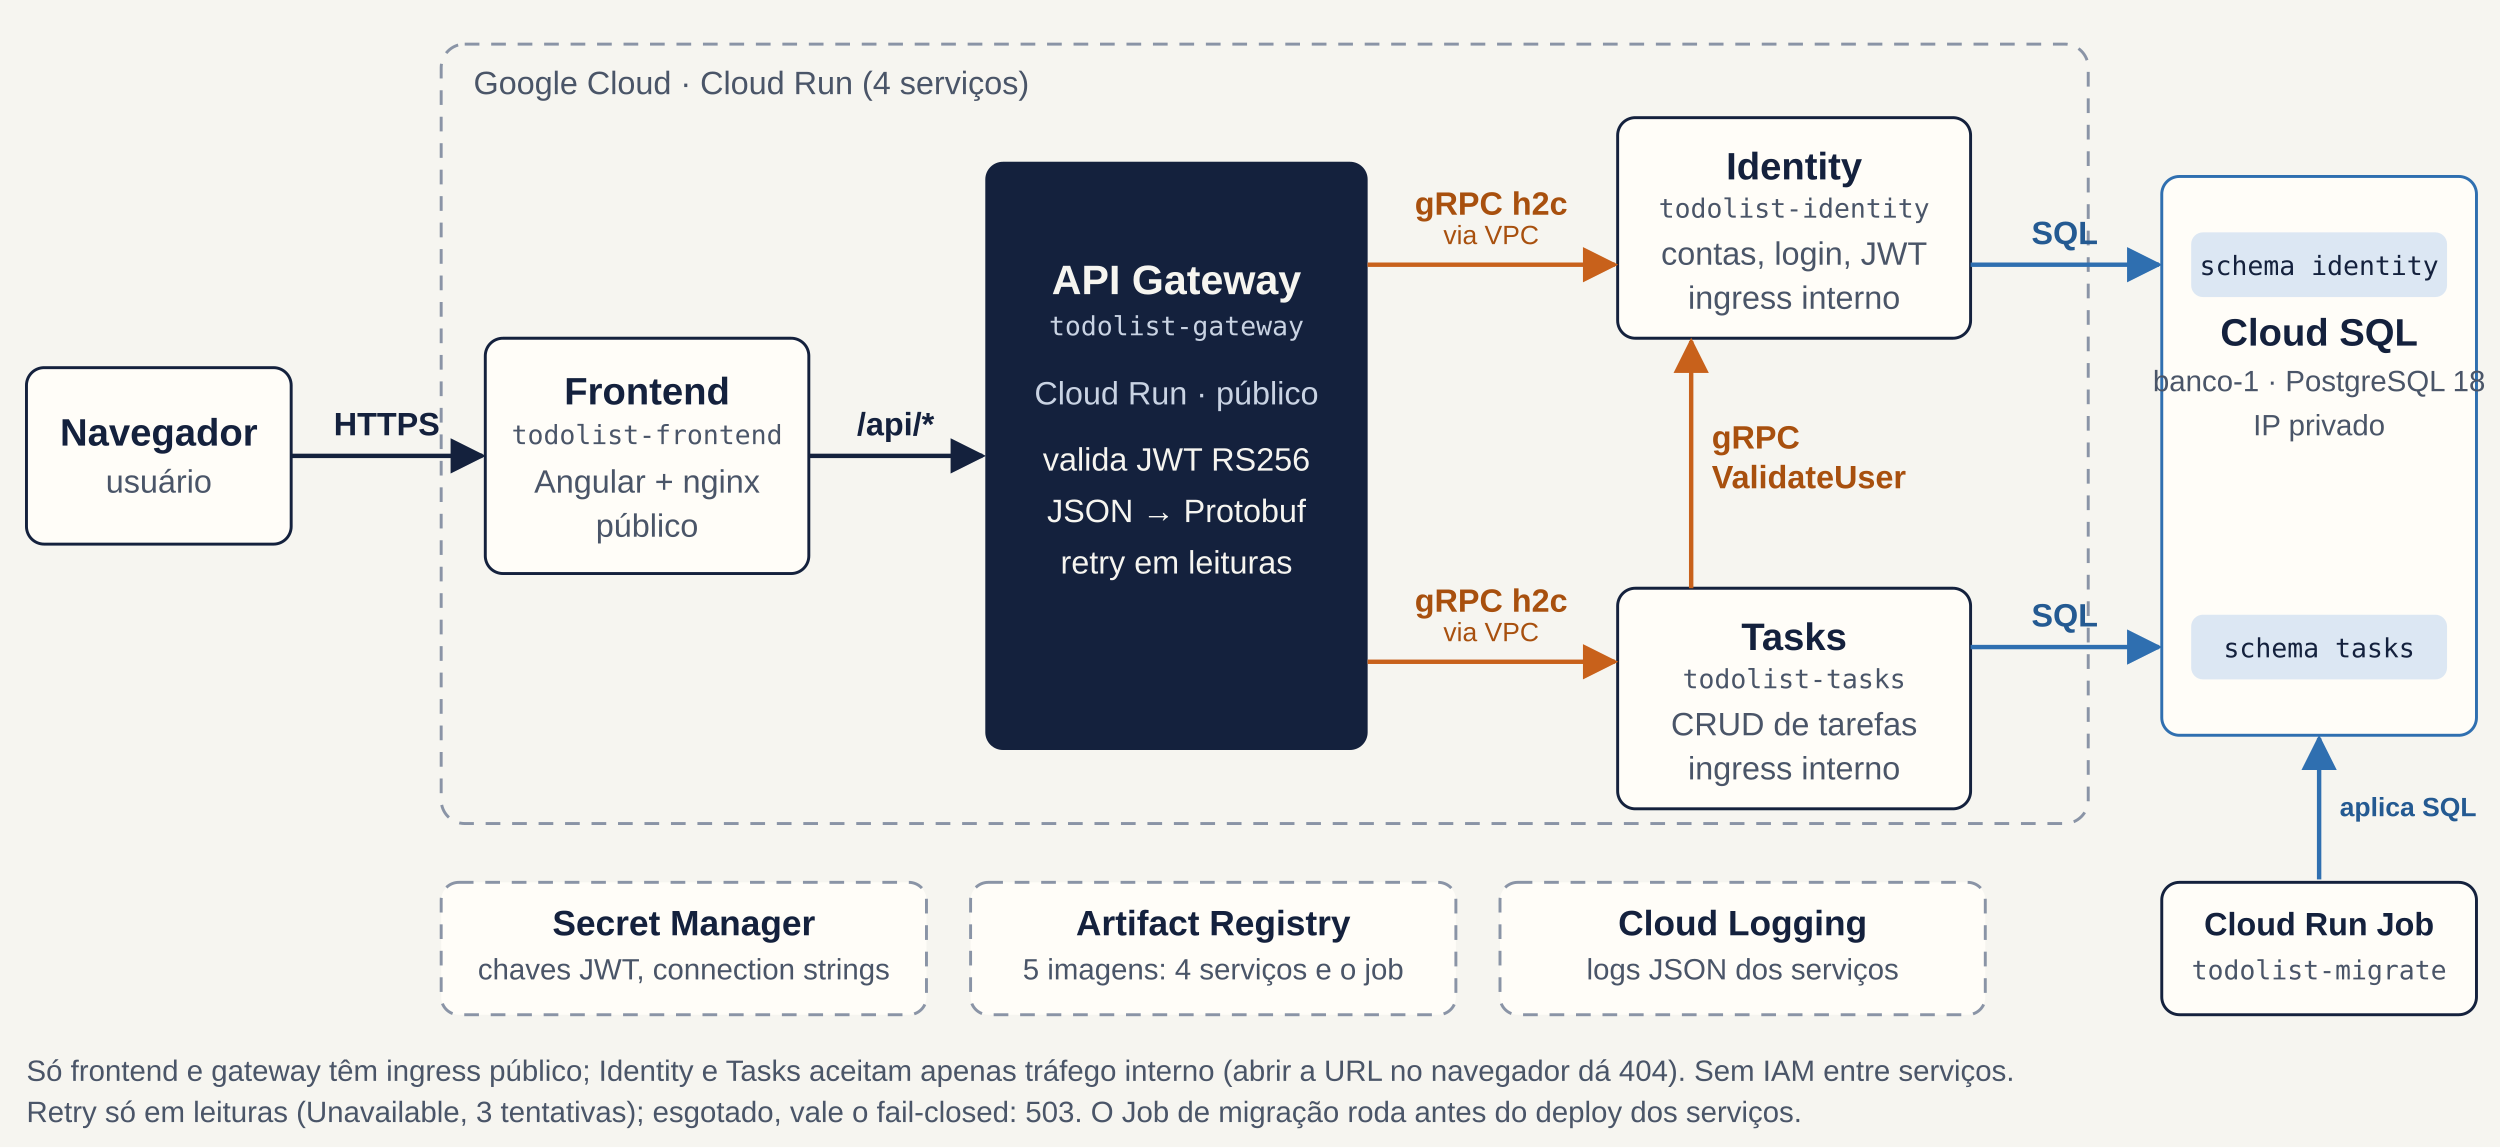
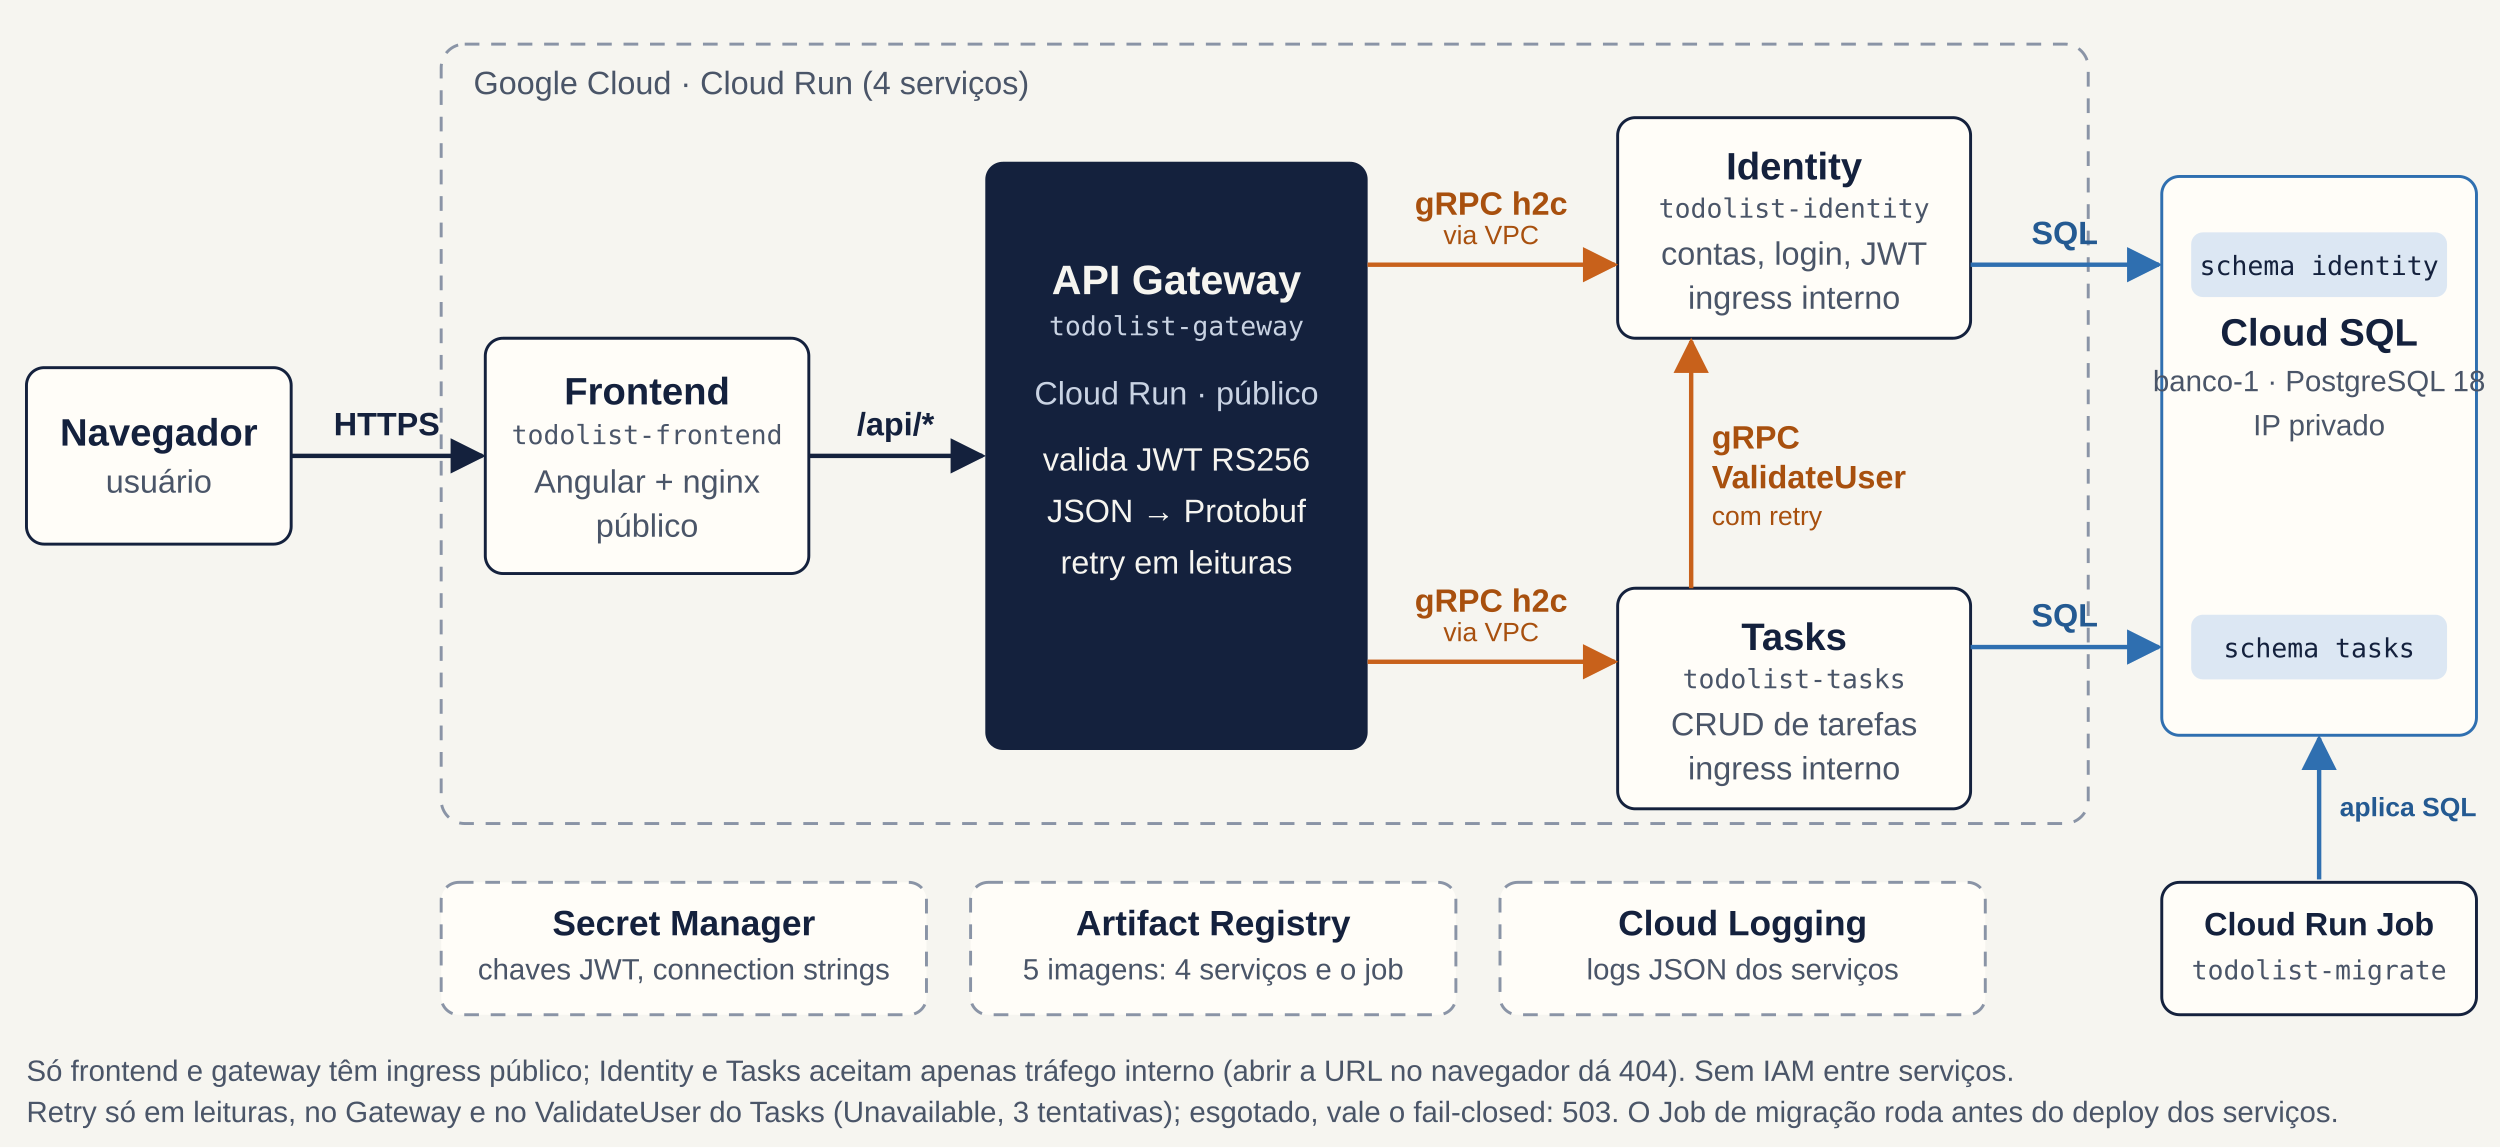
- <svg xmlns="http://www.w3.org/2000/svg" viewBox="0 0 1700 780" width="1700" height="780" role="img" aria-label="Arquitetura do TodoList distribuído no Cloud Run (T3): o navegador acessa por HTTPS o serviço público todolist-frontend, que repassa /api ao todolist-gateway, também público; o gateway chama por gRPC (h2c, via VPC, com retry nas leituras) os serviços todolist-identity e todolist-tasks, ambos com ingress interno; o tasks chama ValidateUser no identity; os dois gravam nos schemas identity e tasks do Cloud SQL banco-1 (PostgreSQL 18, IP privado). Ao lado: Secret Manager (chaves JWT e connection strings), Artifact Registry (5 imagens), Cloud Logging e o Cloud Run Job todolist-migrate, que aplica o SQL das migrations no banco.">
+ <svg xmlns="http://www.w3.org/2000/svg" viewBox="0 0 1700 780" width="1700" height="780" role="img" aria-label="Arquitetura do TodoList distribuído no Cloud Run (T3): o navegador acessa por HTTPS o serviço público todolist-frontend, que repassa /api ao todolist-gateway, também público; o gateway chama por gRPC (h2c, via VPC, com retry nas leituras) os serviços todolist-identity e todolist-tasks, ambos com ingress interno; o tasks chama ValidateUser no identity, também com retry; os dois gravam nos schemas identity e tasks do Cloud SQL banco-1 (PostgreSQL 18, IP privado). Ao lado: Secret Manager (chaves JWT e connection strings), Artifact Registry (5 imagens), Cloud Logging e o Cloud Run Job todolist-migrate, que aplica o SQL das migrations no banco.">
  <defs>
    <marker id="a-dark" viewBox="0 0 10 10" refX="9" refY="5" markerWidth="8" markerHeight="8" orient="auto-start-reverse">
      <path d="M0,0 L10,5 L0,10 z" fill="#14213D" />
    </marker>
    <marker id="a-grpc" viewBox="0 0 10 10" refX="9" refY="5" markerWidth="8" markerHeight="8" orient="auto-start-reverse">
      <path d="M0,0 L10,5 L0,10 z" fill="#C8611B" />
    </marker>
    <marker id="a-sql" viewBox="0 0 10 10" refX="9" refY="5" markerWidth="8" markerHeight="8" orient="auto-start-reverse">
      <path d="M0,0 L10,5 L0,10 z" fill="#2F6FB0" />
    </marker>
  </defs>
  <rect width="1700" height="780" fill="#F6F5F0" />
  <g font-family="IBM Plex Sans, Segoe UI, Arial, sans-serif" fill="#14213D">
    <rect x="300" y="30" width="1120" height="530" rx="16" fill="none" stroke="#8A94A6" stroke-width="2" stroke-dasharray="10 8" />
    <text x="322" y="64" font-size="22" fill="#4A5568">Google Cloud · Cloud Run (4 serviços)</text>
    <rect x="18" y="250" width="180" height="120" rx="12" fill="#FFFDF8" stroke="#14213D" stroke-width="2" />
    <text x="108" y="303" font-size="26" font-weight="700" text-anchor="middle">Navegador</text>
    <text x="108" y="335" font-size="22" fill="#4A5568" text-anchor="middle">usuário</text>
    <rect x="330" y="230" width="220" height="160" rx="12" fill="#FFFDF8" stroke="#14213D" stroke-width="2" />
    <text x="440" y="275" font-size="26" font-weight="700" text-anchor="middle">Frontend</text>
    <text x="440" y="302" font-size="18" font-family="JetBrains Mono, Consolas, monospace" fill="#4A5568" text-anchor="middle">todolist-frontend</text>
    <text x="440" y="335" font-size="22" fill="#4A5568" text-anchor="middle">Angular + nginx</text>
    <text x="440" y="365" font-size="22" fill="#4A5568" text-anchor="middle">público</text>
    <rect x="670" y="110" width="260" height="400" rx="12" fill="#14213D" />
    <text x="800" y="200" font-size="28" font-weight="700" fill="#F6F5F0" text-anchor="middle">API Gateway</text>
    <text x="800" y="228" font-size="18" font-family="JetBrains Mono, Consolas, monospace" fill="#C9D3E3" text-anchor="middle">todolist-gateway</text>
    <text x="800" y="275" font-size="22" fill="#C9D3E3" text-anchor="middle">Cloud Run · público</text>
    <text x="800" y="320" font-size="22" fill="#F6F5F0" text-anchor="middle">valida JWT RS256</text>
    <text x="800" y="355" font-size="22" fill="#F6F5F0" text-anchor="middle">JSON → Protobuf</text>
    <text x="800" y="390" font-size="22" fill="#F6F5F0" text-anchor="middle">retry em leituras</text>
    <rect x="1100" y="80" width="240" height="150" rx="12" fill="#FFFDF8" stroke="#14213D" stroke-width="2" />
    <text x="1220" y="122" font-size="26" font-weight="700" text-anchor="middle">Identity</text>
    <text x="1220" y="148" font-size="18" font-family="JetBrains Mono, Consolas, monospace" fill="#4A5568" text-anchor="middle">todolist-identity</text>
    <text x="1220" y="180" font-size="22" fill="#4A5568" text-anchor="middle">contas, login, JWT</text>
    <text x="1220" y="210" font-size="22" fill="#4A5568" text-anchor="middle">ingress interno</text>
    <rect x="1100" y="400" width="240" height="150" rx="12" fill="#FFFDF8" stroke="#14213D" stroke-width="2" />
    <text x="1220" y="442" font-size="26" font-weight="700" text-anchor="middle">Tasks</text>
    <text x="1220" y="468" font-size="18" font-family="JetBrains Mono, Consolas, monospace" fill="#4A5568" text-anchor="middle">todolist-tasks</text>
    <text x="1220" y="500" font-size="22" fill="#4A5568" text-anchor="middle">CRUD de tarefas</text>
    <text x="1220" y="530" font-size="22" fill="#4A5568" text-anchor="middle">ingress interno</text>
    <rect x="1470" y="120" width="214" height="380" rx="12" fill="#FFFDF8" stroke="#2F6FB0" stroke-width="2" />
    <text x="1577" y="235" font-size="26" font-weight="700" text-anchor="middle">Cloud SQL</text>
    <text x="1577" y="266" font-size="20" fill="#4A5568" text-anchor="middle">banco-1 · PostgreSQL 18</text>
    <text x="1577" y="296" font-size="20" fill="#4A5568" text-anchor="middle">IP privado</text>
    <rect x="1490" y="158" width="174" height="44" rx="8" fill="#DCE7F3" />
    <text x="1577" y="187" font-size="18" font-family="JetBrains Mono, Consolas, monospace" text-anchor="middle">schema identity</text>
    <rect x="1490" y="418" width="174" height="44" rx="8" fill="#DCE7F3" />
    <text x="1577" y="447" font-size="18" font-family="JetBrains Mono, Consolas, monospace" text-anchor="middle">schema tasks</text>
    <rect x="300" y="600" width="330" height="90" rx="12" fill="#FFFDF8" stroke="#8A94A6" stroke-width="2" stroke-dasharray="10 8" />
    <text x="465" y="636" font-size="24" font-weight="700" text-anchor="middle">Secret Manager</text>
    <text x="465" y="666" font-size="20" fill="#4A5568" text-anchor="middle">chaves JWT, connection strings</text>
    <rect x="660" y="600" width="330" height="90" rx="12" fill="#FFFDF8" stroke="#8A94A6" stroke-width="2" stroke-dasharray="10 8" />
    <text x="825" y="636" font-size="24" font-weight="700" text-anchor="middle">Artifact Registry</text>
    <text x="825" y="666" font-size="20" fill="#4A5568" text-anchor="middle">5 imagens: 4 serviços e o job</text>
    <rect x="1020" y="600" width="330" height="90" rx="12" fill="#FFFDF8" stroke="#8A94A6" stroke-width="2" stroke-dasharray="10 8" />
    <text x="1185" y="636" font-size="24" font-weight="700" text-anchor="middle">Cloud Logging</text>
    <text x="1185" y="666" font-size="20" fill="#4A5568" text-anchor="middle">logs JSON dos serviços</text>
    <rect x="1470" y="600" width="214" height="90" rx="12" fill="#FFFDF8" stroke="#14213D" stroke-width="2" />
    <text x="1577" y="636" font-size="22" font-weight="700" text-anchor="middle">Cloud Run Job</text>
    <text x="1577" y="666" font-size="18" font-family="JetBrains Mono, Consolas, monospace" fill="#4A5568" text-anchor="middle">todolist-migrate</text>
    <line x1="198" y1="310" x2="328" y2="310" stroke="#14213D" stroke-width="3" marker-end="url(#a-dark)" />
    <text x="263" y="296" font-size="22" font-weight="600" text-anchor="middle">HTTPS</text>
    <line x1="550" y1="310" x2="668" y2="310" stroke="#14213D" stroke-width="3" marker-end="url(#a-dark)" />
    <text x="609" y="296" font-size="22" font-weight="600" text-anchor="middle">/api/*</text>
    <line x1="930" y1="180" x2="1098" y2="180" stroke="#C8611B" stroke-width="3" marker-end="url(#a-grpc)" />
    <text x="1014" y="146" font-size="22" font-weight="600" fill="#A8500E" text-anchor="middle">gRPC h2c</text>
    <text x="1014" y="166" font-size="18" fill="#A8500E" text-anchor="middle">via VPC</text>
    <line x1="930" y1="450" x2="1098" y2="450" stroke="#C8611B" stroke-width="3" marker-end="url(#a-grpc)" />
    <text x="1014" y="416" font-size="22" font-weight="600" fill="#A8500E" text-anchor="middle">gRPC h2c</text>
    <text x="1014" y="436" font-size="18" fill="#A8500E" text-anchor="middle">via VPC</text>
    <line x1="1150" y1="400" x2="1150" y2="232" stroke="#C8611B" stroke-width="3" marker-end="url(#a-grpc)" />
    <text x="1164" y="305" font-size="22" font-weight="600" fill="#A8500E">gRPC</text>
    <text x="1164" y="332" font-size="22" font-weight="600" fill="#A8500E">ValidateUser</text>
+     <text x="1164" y="357" font-size="18" fill="#A8500E">com retry</text>
    <line x1="1340" y1="180" x2="1468" y2="180" stroke="#2F6FB0" stroke-width="3" marker-end="url(#a-sql)" />
    <text x="1404" y="166" font-size="22" font-weight="600" fill="#245A92" text-anchor="middle">SQL</text>
    <line x1="1340" y1="440" x2="1468" y2="440" stroke="#2F6FB0" stroke-width="3" marker-end="url(#a-sql)" />
    <text x="1404" y="426" font-size="22" font-weight="600" fill="#245A92" text-anchor="middle">SQL</text>
    <line x1="1577" y1="598" x2="1577" y2="502" stroke="#2F6FB0" stroke-width="3" marker-end="url(#a-sql)" />
    <text x="1591" y="555" font-size="18" font-weight="600" fill="#245A92">aplica SQL</text>
    <text x="18" y="735" font-size="20" fill="#4A5568">Só frontend e gateway têm ingress público; Identity e Tasks aceitam apenas tráfego interno (abrir a URL no navegador dá 404). Sem IAM entre serviços.</text>
-     <text x="18" y="763" font-size="20" fill="#4A5568">Retry só em leituras (Unavailable, 3 tentativas); esgotado, vale o fail-closed: 503. O Job de migração roda antes do deploy dos serviços.</text>
+     <text x="18" y="763" font-size="20" fill="#4A5568">Retry só em leituras, no Gateway e no ValidateUser do Tasks (Unavailable, 3 tentativas); esgotado, vale o fail-closed: 503. O Job de migração roda antes do deploy dos serviços.</text>
  </g>
</svg>
